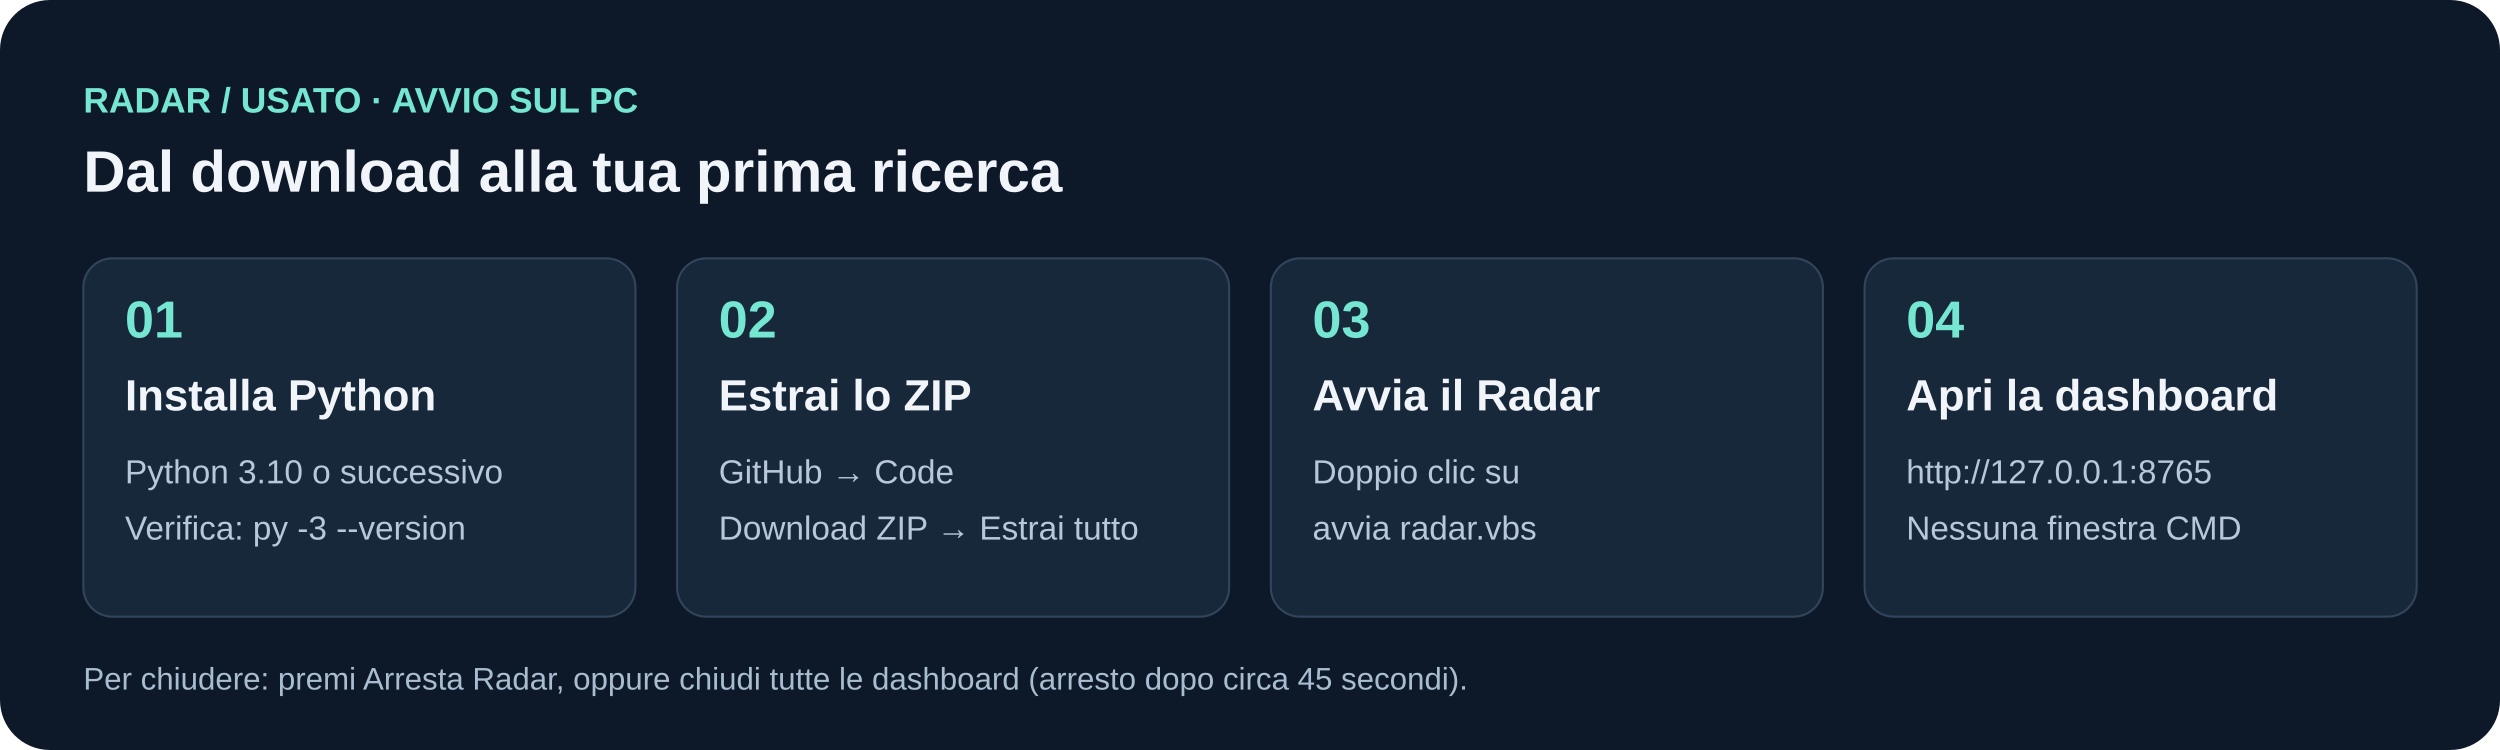
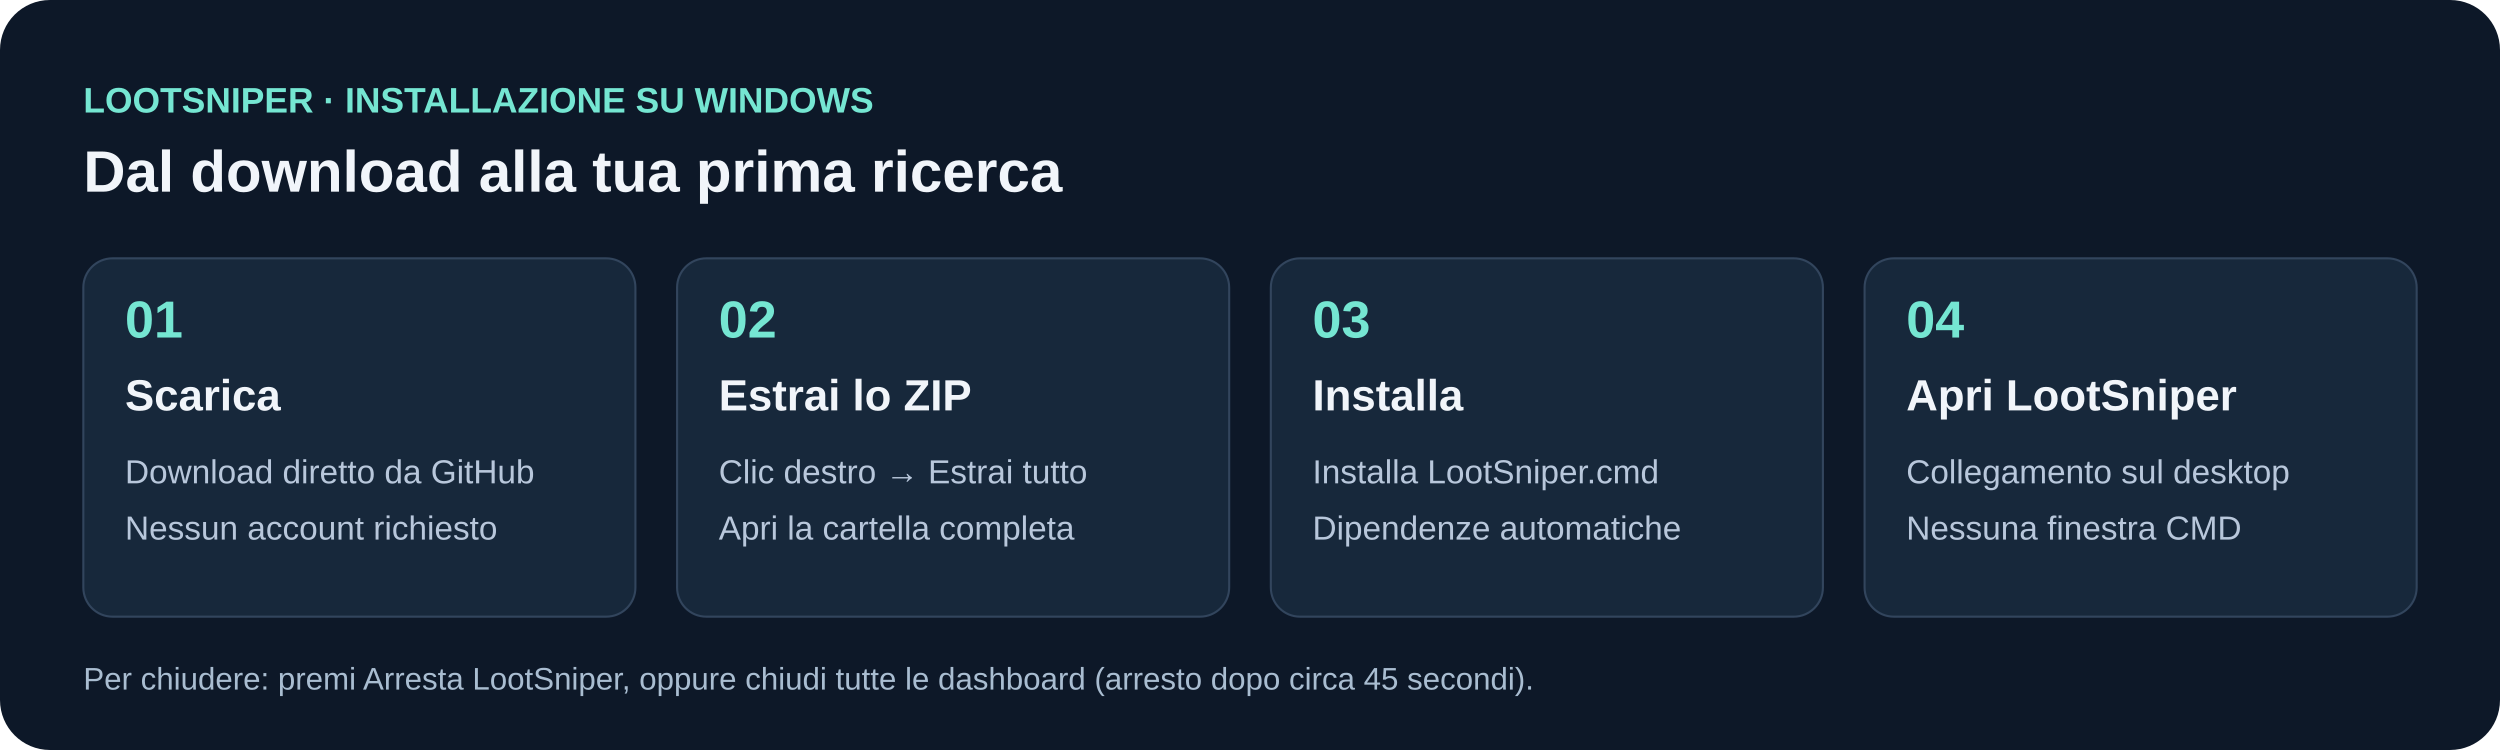
<svg xmlns="http://www.w3.org/2000/svg" width="1200" height="360" viewBox="0 0 1200 360" role="img" aria-labelledby="title desc">
  <rect width="1200" height="360" rx="24" fill="#0d1828" />
  <g font-family="Segoe UI,Arial,sans-serif">
-     <text x="40" y="54" fill="#75e6d2" font-size="17" font-weight="700">RADAR / USATO · AVVIO SUL PC</text>
+     <text x="40" y="54" fill="#75e6d2" font-size="17" font-weight="700">LOOTSNIPER · INSTALLAZIONE SU WINDOWS</text>
    <text x="40" y="92" fill="#f1f5fa" font-size="28" font-weight="700">Dal download alla tua prima ricerca</text>
    <g fill="#17283b" stroke="#32455d">
      <rect x="40" y="124" width="265" height="172" rx="14" />
      <rect x="325" y="124" width="265" height="172" rx="14" />
      <rect x="610" y="124" width="265" height="172" rx="14" />
      <rect x="895" y="124" width="265" height="172" rx="14" />
    </g>
    <g fill="#75e6d2" font-size="25" font-weight="700">
      <text x="60" y="162">01</text>
      <text x="345" y="162">02</text>
      <text x="630" y="162">03</text>
      <text x="915" y="162">04</text>
    </g>
    <g fill="#f1f5fa" font-size="21" font-weight="700">
-       <text x="60" y="197">Installa Python</text>
+       <text x="60" y="197">Scarica</text>
      <text x="345" y="197">Estrai lo ZIP</text>
-       <text x="630" y="197">Avvia il Radar</text>
-       <text x="915" y="197">Apri la dashboard</text>
+       <text x="630" y="197">Installa</text>
+       <text x="915" y="197">Apri LootSniper</text>
    </g>
    <g fill="#b8c7db" font-size="16">
-       <text x="60" y="232">Python 3.10 o successivo</text>
-       <text x="60" y="259">Verifica: py -3 --version</text>
-       <text x="345" y="232">GitHub → Code</text>
-       <text x="345" y="259">Download ZIP → Estrai tutto</text>
-       <text x="630" y="232">Doppio clic su</text>
-       <text x="630" y="259">avvia radar.vbs</text>
-       <text x="915" y="232">http://127.0.0.1:8765</text>
+       <text x="60" y="232">Download diretto da GitHub</text>
+       <text x="60" y="259">Nessun account richiesto</text>
+       <text x="345" y="232">Clic destro → Estrai tutto</text>
+       <text x="345" y="259">Apri la cartella completa</text>
+       <text x="630" y="232">Installa LootSniper.cmd</text>
+       <text x="630" y="259">Dipendenze automatiche</text>
+       <text x="915" y="232">Collegamento sul desktop</text>
      <text x="915" y="259">Nessuna finestra CMD</text>
    </g>
-     <text x="40" y="331" fill="#a9bdd1" font-size="15">Per chiudere: premi Arresta Radar, oppure chiudi tutte le dashboard (arresto dopo circa 45 secondi).</text>
+     <text x="40" y="331" fill="#a9bdd1" font-size="15">Per chiudere: premi Arresta LootSniper, oppure chiudi tutte le dashboard (arresto dopo circa 45 secondi).</text>
  </g>
</svg>
